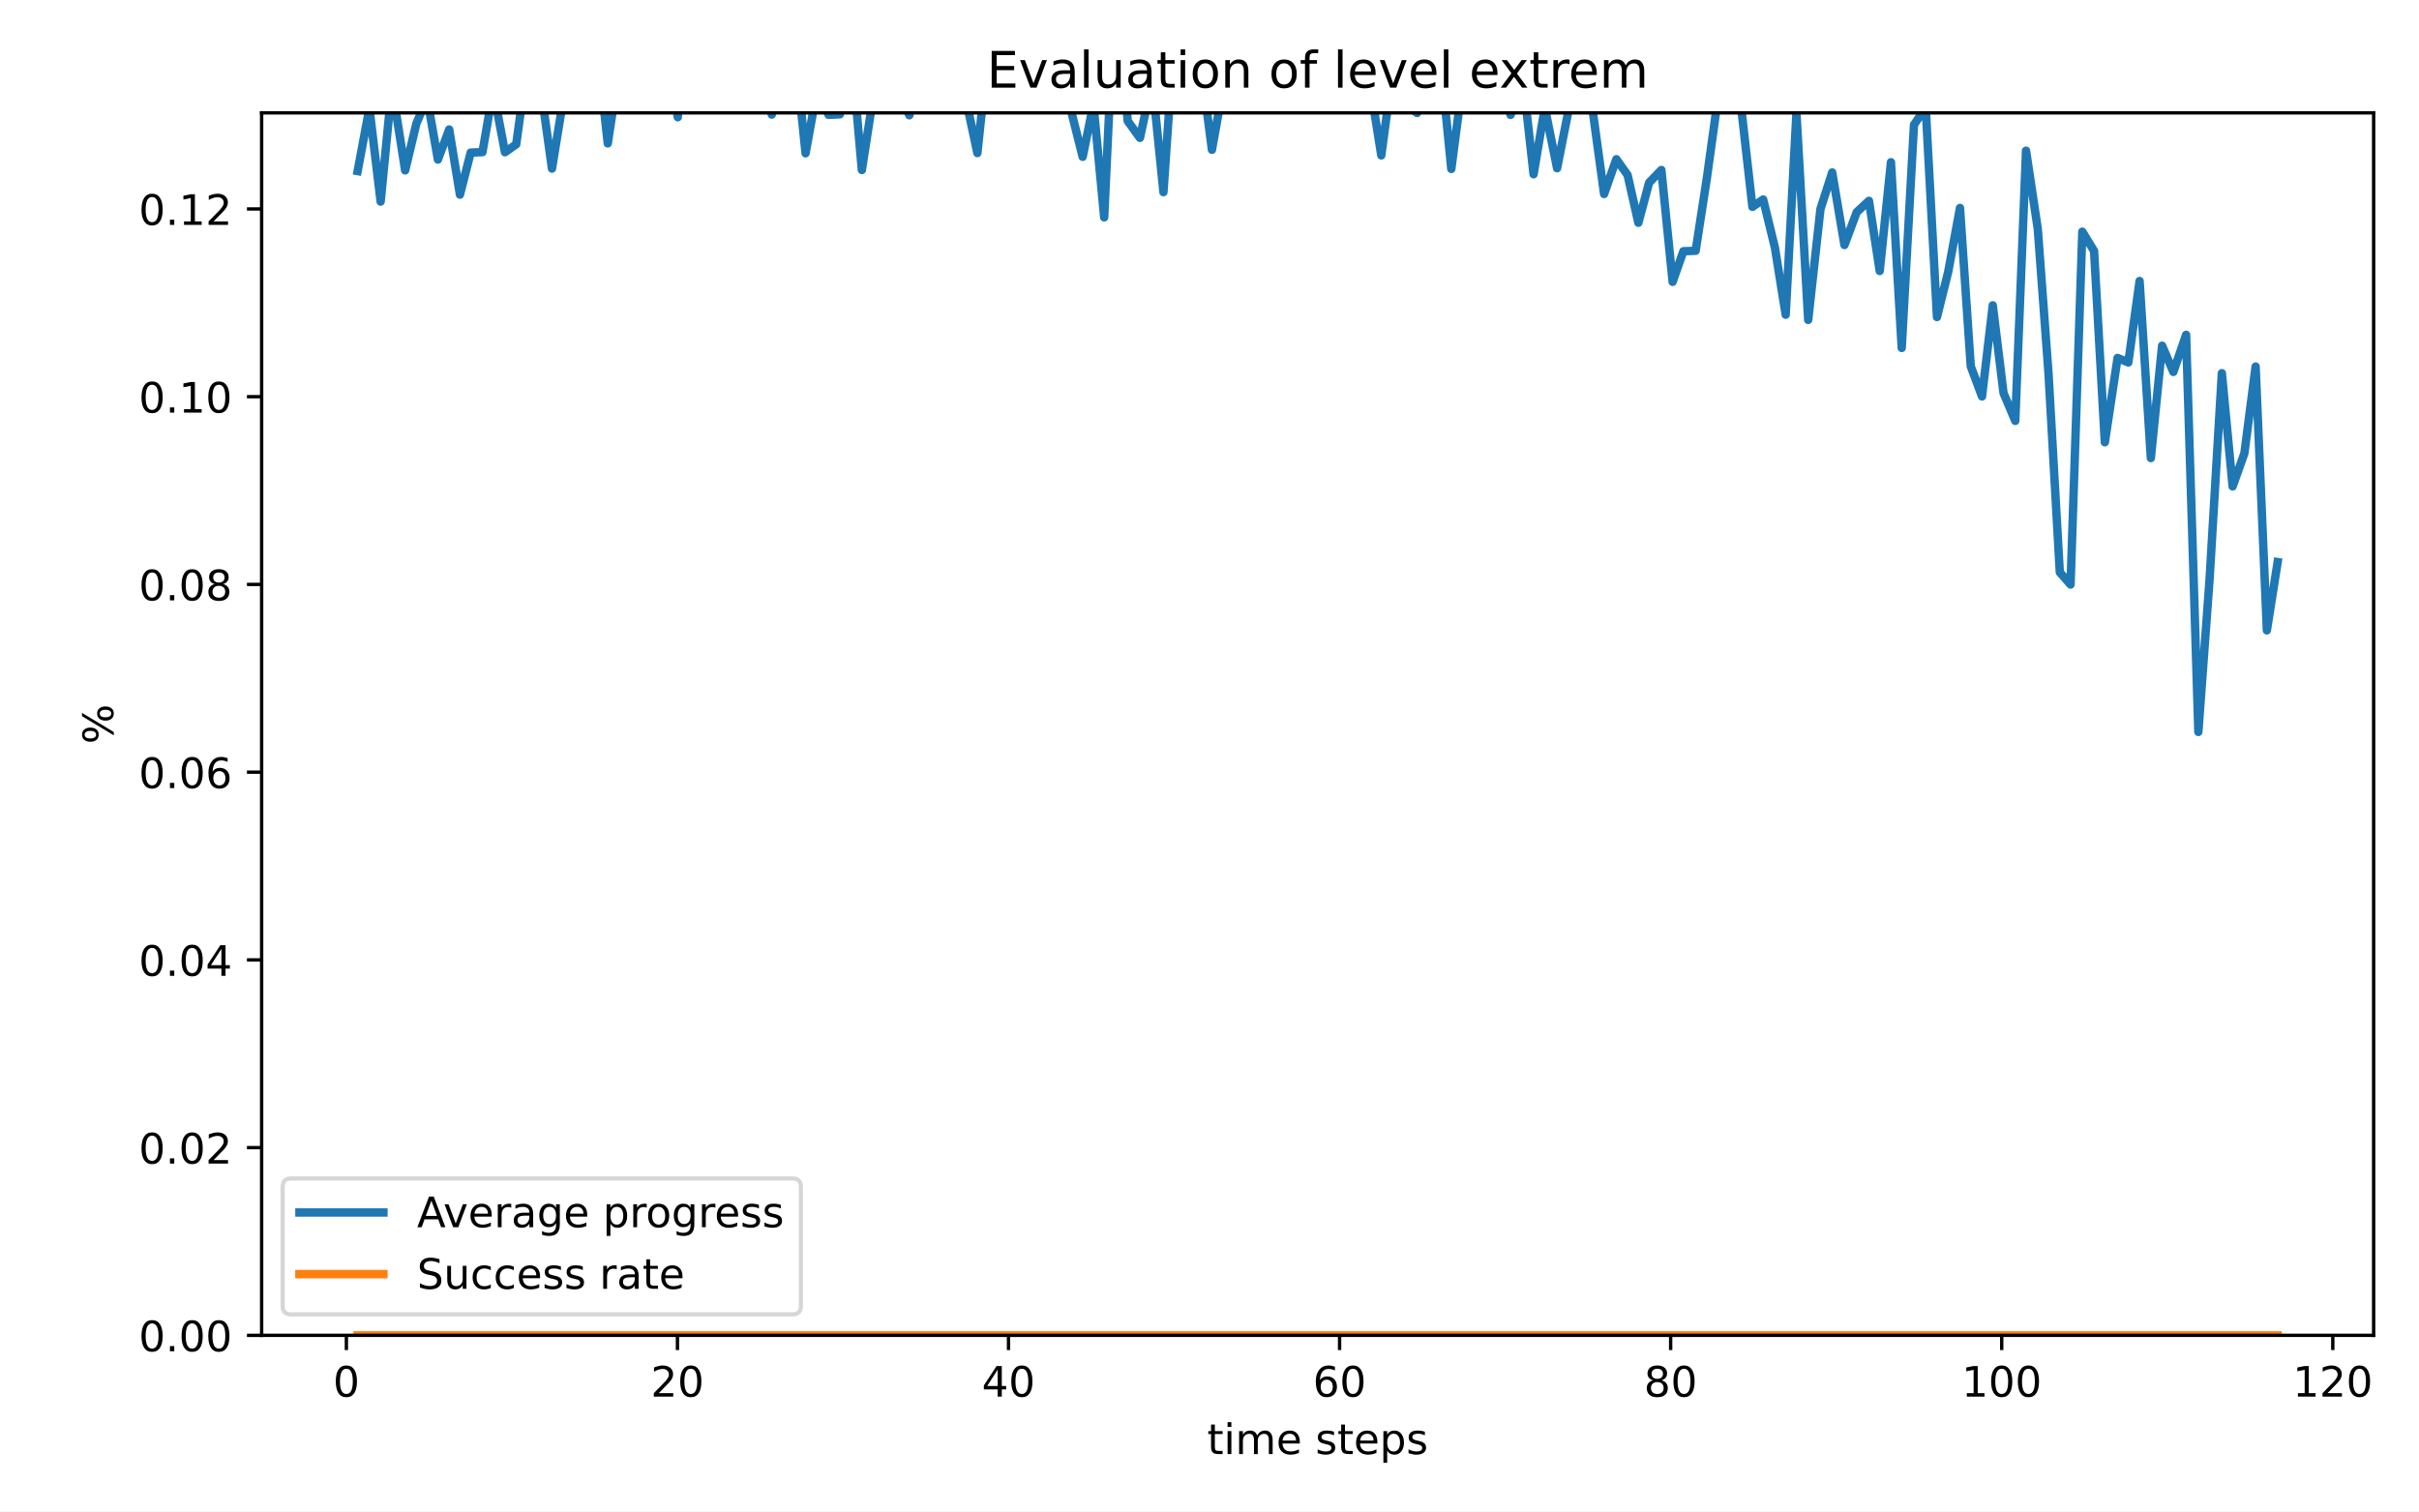
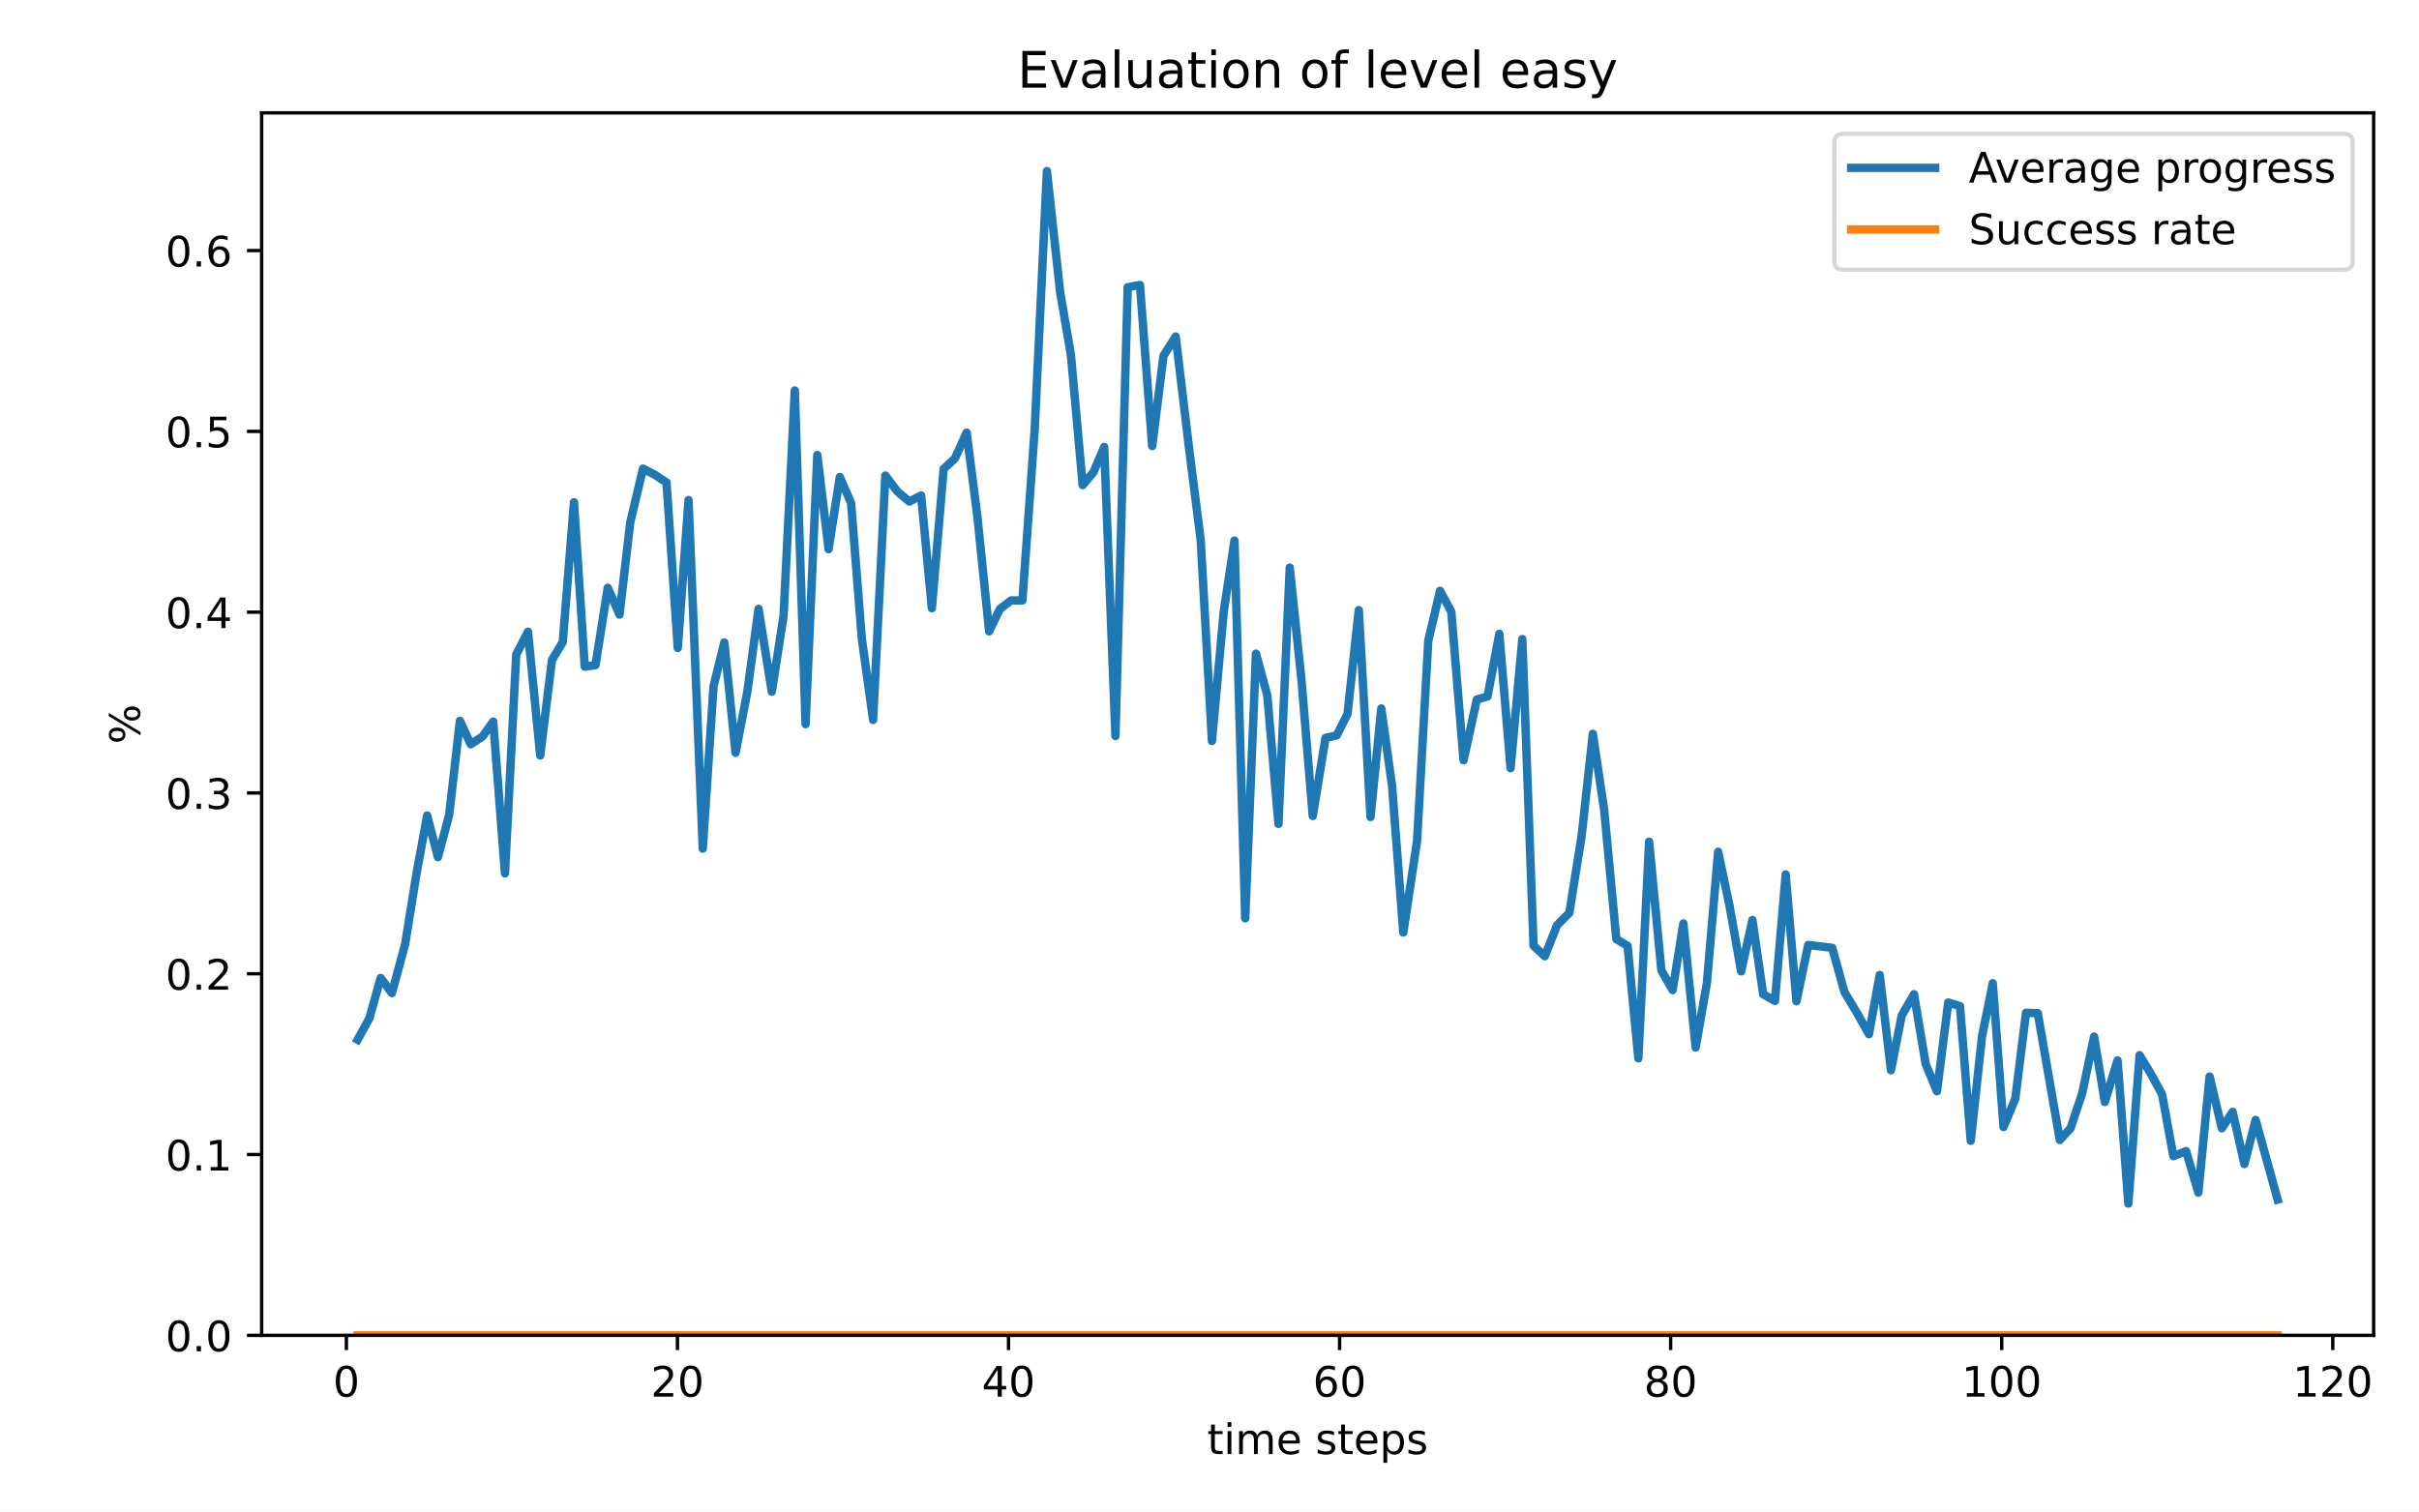
<svg xmlns="http://www.w3.org/2000/svg" xmlns:xlink="http://www.w3.org/1999/xlink" width="576pt" height="360pt" viewBox="0 0 576 360" version="1.1">
  <defs>
    <style type="text/css">*{stroke-linejoin: round; stroke-linecap: butt}</style>
  </defs>
  <g id="figure_1">
    <g id="patch_1">
      <path d="M 0 360  L 576 360  L 576 0  L 0 0  z " style="fill: #ffffff" />
    </g>
    <g id="axes_1">
      <g id="patch_2">
        <path d="M 62.3 318.04  L 565.2 318.04  L 565.2 26.88  L 62.3 26.88  z " style="fill: #ffffff" />
      </g>
      <g id="matplotlib.axis_1">
        <g id="xtick_1">
          <g id="line2d_1">
            <defs>
-               <path id="md3f796986c" d="M 0 0  L 0 3.5  " style="stroke: #000000; stroke-width: 0.8" />
-             </defs>
-             <g>
-               <use xlink:href="#md3f796986c" x="82.479" y="318.04" style="stroke: #000000; stroke-width: 0.8" />
+               <path id="md9983bd584" d="M 0 0  L 0 3.5  " style="stroke: #000000; stroke-width: 0.8" />
+             </defs>
+             <g>
+               <use xlink:href="#md9983bd584" x="82.479" y="318.04" style="stroke: #000000; stroke-width: 0.8" />
            </g>
          </g>
          <g id="text_1">
            <g transform="translate(79.29758 332.6384) scale(0.1 -0.1)">
              <defs>
                <path id="DejaVuSans-30" d="M 2034 4250  Q 1547 4250 1301 3770  Q 1056 3291 1056 2328  Q 1056 1369 1301 889  Q 1547 409 2034 409  Q 2525 409 2770 889  Q 3016 1369 3016 2328  Q 3016 3291 2770 3770  Q 2525 4250 2034 4250  z M 2034 4750  Q 2819 4750 3233 4129  Q 3647 3509 3647 2328  Q 3647 1150 3233 529  Q 2819 -91 2034 -91  Q 1250 -91 836 529  Q 422 1150 422 2328  Q 422 3509 836 4129  Q 1250 4750 2034 4750  z " transform="scale(0.015625)" />
              </defs>
              <use xlink:href="#DejaVuSans-30" />
            </g>
          </g>
        </g>
        <g id="xtick_2">
          <g id="line2d_2">
            <g>
-               <use xlink:href="#md3f796986c" x="161.311" y="318.04" style="stroke: #000000; stroke-width: 0.8" />
+               <use xlink:href="#md9983bd584" x="161.311" y="318.04" style="stroke: #000000; stroke-width: 0.8" />
            </g>
          </g>
          <g id="text_2">
            <g transform="translate(154.9485 332.6384) scale(0.1 -0.1)">
              <defs>
                <path id="DejaVuSans-32" d="M 1228 531  L 3431 531  L 3431 0  L 469 0  L 469 531  Q 828 903 1448 1529  Q 2069 2156 2228 2338  Q 2531 2678 2651 2914  Q 2772 3150 2772 3378  Q 2772 3750 2511 3984  Q 2250 4219 1831 4219  Q 1534 4219 1204 4116  Q 875 4013 500 3803  L 500 4441  Q 881 4594 1212 4672  Q 1544 4750 1819 4750  Q 2544 4750 2975 4387  Q 3406 4025 3406 3419  Q 3406 3131 3298 2873  Q 3191 2616 2906 2266  Q 2828 2175 2409 1742  Q 1991 1309 1228 531  z " transform="scale(0.015625)" />
              </defs>
              <use xlink:href="#DejaVuSans-32" />
              <use xlink:href="#DejaVuSans-30" transform="translate(63.62305 0)" />
            </g>
          </g>
        </g>
        <g id="xtick_3">
          <g id="line2d_3">
            <g>
-               <use xlink:href="#md3f796986c" x="240.143" y="318.04" style="stroke: #000000; stroke-width: 0.8" />
+               <use xlink:href="#md9983bd584" x="240.143" y="318.04" style="stroke: #000000; stroke-width: 0.8" />
            </g>
          </g>
          <g id="text_3">
            <g transform="translate(233.7806 332.6384) scale(0.1 -0.1)">
              <defs>
                <path id="DejaVuSans-34" d="M 2419 4116  L 825 1625  L 2419 1625  L 2419 4116  z M 2253 4666  L 3047 4666  L 3047 1625  L 3713 1625  L 3713 1100  L 3047 1100  L 3047 0  L 2419 0  L 2419 1100  L 313 1100  L 313 1709  L 2253 4666  z " transform="scale(0.015625)" />
              </defs>
              <use xlink:href="#DejaVuSans-34" />
              <use xlink:href="#DejaVuSans-30" transform="translate(63.62305 0)" />
            </g>
          </g>
        </g>
        <g id="xtick_4">
          <g id="line2d_4">
            <g>
-               <use xlink:href="#md3f796986c" x="318.975" y="318.04" style="stroke: #000000; stroke-width: 0.8" />
+               <use xlink:href="#md9983bd584" x="318.975" y="318.04" style="stroke: #000000; stroke-width: 0.8" />
            </g>
          </g>
          <g id="text_4">
            <g transform="translate(312.6128 332.6384) scale(0.1 -0.1)">
              <defs>
                <path id="DejaVuSans-36" d="M 2113 2584  Q 1688 2584 1439 2293  Q 1191 2003 1191 1497  Q 1191 994 1439 701  Q 1688 409 2113 409  Q 2538 409 2786 701  Q 3034 994 3034 1497  Q 3034 2003 2786 2293  Q 2538 2584 2113 2584  z M 3366 4563  L 3366 3988  Q 3128 4100 2886 4159  Q 2644 4219 2406 4219  Q 1781 4219 1451 3797  Q 1122 3375 1075 2522  Q 1259 2794 1537 2939  Q 1816 3084 2150 3084  Q 2853 3084 3261 2657  Q 3669 2231 3669 1497  Q 3669 778 3244 343  Q 2819 -91 2113 -91  Q 1303 -91 875 529  Q 447 1150 447 2328  Q 447 3434 972 4092  Q 1497 4750 2381 4750  Q 2619 4750 2861 4703  Q 3103 4656 3366 4563  z " transform="scale(0.015625)" />
              </defs>
              <use xlink:href="#DejaVuSans-36" />
              <use xlink:href="#DejaVuSans-30" transform="translate(63.62305 0)" />
            </g>
          </g>
        </g>
        <g id="xtick_5">
          <g id="line2d_5">
            <g>
-               <use xlink:href="#md3f796986c" x="397.807" y="318.04" style="stroke: #000000; stroke-width: 0.8" />
+               <use xlink:href="#md9983bd584" x="397.807" y="318.04" style="stroke: #000000; stroke-width: 0.8" />
            </g>
          </g>
          <g id="text_5">
            <g transform="translate(391.445 332.6384) scale(0.1 -0.1)">
              <defs>
                <path id="DejaVuSans-38" d="M 2034 2216  Q 1584 2216 1326 1975  Q 1069 1734 1069 1313  Q 1069 891 1326 650  Q 1584 409 2034 409  Q 2484 409 2743 651  Q 3003 894 3003 1313  Q 3003 1734 2745 1975  Q 2488 2216 2034 2216  z M 1403 2484  Q 997 2584 770 2862  Q 544 3141 544 3541  Q 544 4100 942 4425  Q 1341 4750 2034 4750  Q 2731 4750 3128 4425  Q 3525 4100 3525 3541  Q 3525 3141 3298 2862  Q 3072 2584 2669 2484  Q 3125 2378 3379 2068  Q 3634 1759 3634 1313  Q 3634 634 3220 271  Q 2806 -91 2034 -91  Q 1263 -91 848 271  Q 434 634 434 1313  Q 434 1759 690 2068  Q 947 2378 1403 2484  z M 1172 3481  Q 1172 3119 1398 2916  Q 1625 2713 2034 2713  Q 2441 2713 2670 2916  Q 2900 3119 2900 3481  Q 2900 3844 2670 4047  Q 2441 4250 2034 4250  Q 1625 4250 1398 4047  Q 1172 3844 1172 3481  z " transform="scale(0.015625)" />
              </defs>
              <use xlink:href="#DejaVuSans-38" />
              <use xlink:href="#DejaVuSans-30" transform="translate(63.62305 0)" />
            </g>
          </g>
        </g>
        <g id="xtick_6">
          <g id="line2d_6">
            <g>
-               <use xlink:href="#md3f796986c" x="476.64" y="318.04" style="stroke: #000000; stroke-width: 0.8" />
+               <use xlink:href="#md9983bd584" x="476.64" y="318.04" style="stroke: #000000; stroke-width: 0.8" />
            </g>
          </g>
          <g id="text_6">
            <g transform="translate(467.0959 332.6384) scale(0.1 -0.1)">
              <defs>
                <path id="DejaVuSans-31" d="M 794 531  L 1825 531  L 1825 4091  L 703 3866  L 703 4441  L 1819 4666  L 2450 4666  L 2450 531  L 3481 531  L 3481 0  L 794 0  L 794 531  z " transform="scale(0.015625)" />
              </defs>
              <use xlink:href="#DejaVuSans-31" />
              <use xlink:href="#DejaVuSans-30" transform="translate(63.62305 0)" />
              <use xlink:href="#DejaVuSans-30" transform="translate(127.2461 0)" />
            </g>
          </g>
        </g>
        <g id="xtick_7">
          <g id="line2d_7">
            <g>
-               <use xlink:href="#md3f796986c" x="555.472" y="318.04" style="stroke: #000000; stroke-width: 0.8" />
+               <use xlink:href="#md9983bd584" x="555.472" y="318.04" style="stroke: #000000; stroke-width: 0.8" />
            </g>
          </g>
          <g id="text_7">
            <g transform="translate(545.928 332.6384) scale(0.1 -0.1)">
              <use xlink:href="#DejaVuSans-31" />
              <use xlink:href="#DejaVuSans-32" transform="translate(63.62305 0)" />
              <use xlink:href="#DejaVuSans-30" transform="translate(127.2461 0)" />
            </g>
          </g>
        </g>
        <g id="text_8">
          <g transform="translate(287.4445 346.3166) scale(0.1 -0.1)">
            <defs>
              <path id="DejaVuSans-74" d="M 1172 4494  L 1172 3500  L 2356 3500  L 2356 3053  L 1172 3053  L 1172 1153  Q 1172 725 1289 603  Q 1406 481 1766 481  L 2356 481  L 2356 0  L 1766 0  Q 1100 0 847 248  Q 594 497 594 1153  L 594 3053  L 172 3053  L 172 3500  L 594 3500  L 594 4494  L 1172 4494  z " transform="scale(0.015625)" />
              <path id="DejaVuSans-69" d="M 603 3500  L 1178 3500  L 1178 0  L 603 0  L 603 3500  z M 603 4863  L 1178 4863  L 1178 4134  L 603 4134  L 603 4863  z " transform="scale(0.015625)" />
              <path id="DejaVuSans-6d" d="M 3328 2828  Q 3544 3216 3844 3400  Q 4144 3584 4550 3584  Q 5097 3584 5394 3201  Q 5691 2819 5691 2113  L 5691 0  L 5113 0  L 5113 2094  Q 5113 2597 4934 2840  Q 4756 3084 4391 3084  Q 3944 3084 3684 2787  Q 3425 2491 3425 1978  L 3425 0  L 2847 0  L 2847 2094  Q 2847 2600 2669 2842  Q 2491 3084 2119 3084  Q 1678 3084 1418 2786  Q 1159 2488 1159 1978  L 1159 0  L 581 0  L 581 3500  L 1159 3500  L 1159 2956  Q 1356 3278 1631 3431  Q 1906 3584 2284 3584  Q 2666 3584 2933 3390  Q 3200 3197 3328 2828  z " transform="scale(0.015625)" />
              <path id="DejaVuSans-65" d="M 3597 1894  L 3597 1613  L 953 1613  Q 991 1019 1311 708  Q 1631 397 2203 397  Q 2534 397 2845 478  Q 3156 559 3463 722  L 3463 178  Q 3153 47 2828 -22  Q 2503 -91 2169 -91  Q 1331 -91 842 396  Q 353 884 353 1716  Q 353 2575 817 3079  Q 1281 3584 2069 3584  Q 2775 3584 3186 3129  Q 3597 2675 3597 1894  z M 3022 2063  Q 3016 2534 2758 2815  Q 2500 3097 2075 3097  Q 1594 3097 1305 2825  Q 1016 2553 972 2059  L 3022 2063  z " transform="scale(0.015625)" />
              <path id="DejaVuSans-20" transform="scale(0.015625)" />
              <path id="DejaVuSans-73" d="M 2834 3397  L 2834 2853  Q 2591 2978 2328 3040  Q 2066 3103 1784 3103  Q 1356 3103 1142 2972  Q 928 2841 928 2578  Q 928 2378 1081 2264  Q 1234 2150 1697 2047  L 1894 2003  Q 2506 1872 2764 1633  Q 3022 1394 3022 966  Q 3022 478 2636 193  Q 2250 -91 1575 -91  Q 1294 -91 989 -36  Q 684 19 347 128  L 347 722  Q 666 556 975 473  Q 1284 391 1588 391  Q 1994 391 2212 530  Q 2431 669 2431 922  Q 2431 1156 2273 1281  Q 2116 1406 1581 1522  L 1381 1569  Q 847 1681 609 1914  Q 372 2147 372 2553  Q 372 3047 722 3315  Q 1072 3584 1716 3584  Q 2034 3584 2315 3537  Q 2597 3491 2834 3397  z " transform="scale(0.015625)" />
              <path id="DejaVuSans-70" d="M 1159 525  L 1159 -1331  L 581 -1331  L 581 3500  L 1159 3500  L 1159 2969  Q 1341 3281 1617 3432  Q 1894 3584 2278 3584  Q 2916 3584 3314 3078  Q 3713 2572 3713 1747  Q 3713 922 3314 415  Q 2916 -91 2278 -91  Q 1894 -91 1617 61  Q 1341 213 1159 525  z M 3116 1747  Q 3116 2381 2855 2742  Q 2594 3103 2138 3103  Q 1681 3103 1420 2742  Q 1159 2381 1159 1747  Q 1159 1113 1420 752  Q 1681 391 2138 391  Q 2594 391 2855 752  Q 3116 1113 3116 1747  z " transform="scale(0.015625)" />
            </defs>
            <use xlink:href="#DejaVuSans-74" />
            <use xlink:href="#DejaVuSans-69" transform="translate(39.20898 0)" />
            <use xlink:href="#DejaVuSans-6d" transform="translate(66.99219 0)" />
            <use xlink:href="#DejaVuSans-65" transform="translate(164.4043 0)" />
            <use xlink:href="#DejaVuSans-20" transform="translate(225.9277 0)" />
            <use xlink:href="#DejaVuSans-73" transform="translate(257.7148 0)" />
            <use xlink:href="#DejaVuSans-74" transform="translate(309.8145 0)" />
            <use xlink:href="#DejaVuSans-65" transform="translate(349.0234 0)" />
            <use xlink:href="#DejaVuSans-70" transform="translate(410.5469 0)" />
            <use xlink:href="#DejaVuSans-73" transform="translate(474.0234 0)" />
          </g>
        </g>
      </g>
      <g id="matplotlib.axis_2">
        <g id="ytick_1">
          <g id="line2d_8">
            <defs>
-               <path id="m1de0a6acc4" d="M 0 0  L -3.5 0  " style="stroke: #000000; stroke-width: 0.8" />
-             </defs>
-             <g>
-               <use xlink:href="#m1de0a6acc4" x="62.3" y="318.04" style="stroke: #000000; stroke-width: 0.8" />
+               <path id="m1a7437d73a" d="M 0 0  L -3.5 0  " style="stroke: #000000; stroke-width: 0.8" />
+             </defs>
+             <g>
+               <use xlink:href="#m1a7437d73a" x="62.3" y="318.04" style="stroke: #000000; stroke-width: 0.8" />
            </g>
          </g>
          <g id="text_9">
-             <g transform="translate(33.03437 321.8392) scale(0.1 -0.1)">
+             <g transform="translate(39.39688 321.8392) scale(0.1 -0.1)">
              <defs>
                <path id="DejaVuSans-2e" d="M 684 794  L 1344 794  L 1344 0  L 684 0  L 684 794  z " transform="scale(0.015625)" />
              </defs>
              <use xlink:href="#DejaVuSans-30" />
              <use xlink:href="#DejaVuSans-2e" transform="translate(63.62305 0)" />
              <use xlink:href="#DejaVuSans-30" transform="translate(95.41016 0)" />
-               <use xlink:href="#DejaVuSans-30" transform="translate(159.0332 0)" />
            </g>
          </g>
        </g>
        <g id="ytick_2">
          <g id="line2d_9">
            <g>
-               <use xlink:href="#m1de0a6acc4" x="62.3" y="273.327" style="stroke: #000000; stroke-width: 0.8" />
+               <use xlink:href="#m1a7437d73a" x="62.3" y="274.98" style="stroke: #000000; stroke-width: 0.8" />
            </g>
          </g>
          <g id="text_10">
-             <g transform="translate(33.03437 277.1258) scale(0.1 -0.1)">
-               <use xlink:href="#DejaVuSans-30" />
-               <use xlink:href="#DejaVuSans-2e" transform="translate(63.62305 0)" />
-               <use xlink:href="#DejaVuSans-30" transform="translate(95.41016 0)" />
-               <use xlink:href="#DejaVuSans-32" transform="translate(159.0332 0)" />
+             <g transform="translate(39.39688 278.7789) scale(0.1 -0.1)">
+               <use xlink:href="#DejaVuSans-30" />
+               <use xlink:href="#DejaVuSans-2e" transform="translate(63.62305 0)" />
+               <use xlink:href="#DejaVuSans-31" transform="translate(95.41016 0)" />
            </g>
          </g>
        </g>
        <g id="ytick_3">
          <g id="line2d_10">
            <g>
-               <use xlink:href="#m1de0a6acc4" x="62.3" y="228.613" style="stroke: #000000; stroke-width: 0.8" />
+               <use xlink:href="#m1a7437d73a" x="62.3" y="231.919" style="stroke: #000000; stroke-width: 0.8" />
            </g>
          </g>
          <g id="text_11">
-             <g transform="translate(33.03437 232.4123) scale(0.1 -0.1)">
-               <use xlink:href="#DejaVuSans-30" />
-               <use xlink:href="#DejaVuSans-2e" transform="translate(63.62305 0)" />
-               <use xlink:href="#DejaVuSans-30" transform="translate(95.41016 0)" />
-               <use xlink:href="#DejaVuSans-34" transform="translate(159.0332 0)" />
+             <g transform="translate(39.39688 235.7186) scale(0.1 -0.1)">
+               <use xlink:href="#DejaVuSans-30" />
+               <use xlink:href="#DejaVuSans-2e" transform="translate(63.62305 0)" />
+               <use xlink:href="#DejaVuSans-32" transform="translate(95.41016 0)" />
            </g>
          </g>
        </g>
        <g id="ytick_4">
          <g id="line2d_11">
            <g>
-               <use xlink:href="#m1de0a6acc4" x="62.3" y="183.9" style="stroke: #000000; stroke-width: 0.8" />
+               <use xlink:href="#m1a7437d73a" x="62.3" y="188.859" style="stroke: #000000; stroke-width: 0.8" />
            </g>
          </g>
          <g id="text_12">
-             <g transform="translate(33.03437 187.6989) scale(0.1 -0.1)">
-               <use xlink:href="#DejaVuSans-30" />
-               <use xlink:href="#DejaVuSans-2e" transform="translate(63.62305 0)" />
-               <use xlink:href="#DejaVuSans-30" transform="translate(95.41016 0)" />
-               <use xlink:href="#DejaVuSans-36" transform="translate(159.0332 0)" />
+             <g transform="translate(39.39688 192.6584) scale(0.1 -0.1)">
+               <defs>
+                 <path id="DejaVuSans-33" d="M 2597 2516  Q 3050 2419 3304 2112  Q 3559 1806 3559 1356  Q 3559 666 3084 287  Q 2609 -91 1734 -91  Q 1441 -91 1130 -33  Q 819 25 488 141  L 488 750  Q 750 597 1062 519  Q 1375 441 1716 441  Q 2309 441 2620 675  Q 2931 909 2931 1356  Q 2931 1769 2642 2001  Q 2353 2234 1838 2234  L 1294 2234  L 1294 2753  L 1863 2753  Q 2328 2753 2575 2939  Q 2822 3125 2822 3475  Q 2822 3834 2567 4026  Q 2313 4219 1838 4219  Q 1578 4219 1281 4162  Q 984 4106 628 3988  L 628 4550  Q 988 4650 1302 4700  Q 1616 4750 1894 4750  Q 2613 4750 3031 4423  Q 3450 4097 3450 3541  Q 3450 3153 3228 2886  Q 3006 2619 2597 2516  z " transform="scale(0.015625)" />
+               </defs>
+               <use xlink:href="#DejaVuSans-30" />
+               <use xlink:href="#DejaVuSans-2e" transform="translate(63.62305 0)" />
+               <use xlink:href="#DejaVuSans-33" transform="translate(95.41016 0)" />
            </g>
          </g>
        </g>
        <g id="ytick_5">
          <g id="line2d_12">
            <g>
-               <use xlink:href="#m1de0a6acc4" x="62.3" y="139.186" style="stroke: #000000; stroke-width: 0.8" />
+               <use xlink:href="#m1a7437d73a" x="62.3" y="145.799" style="stroke: #000000; stroke-width: 0.8" />
            </g>
          </g>
          <g id="text_13">
-             <g transform="translate(33.03437 142.9855) scale(0.1 -0.1)">
-               <use xlink:href="#DejaVuSans-30" />
-               <use xlink:href="#DejaVuSans-2e" transform="translate(63.62305 0)" />
-               <use xlink:href="#DejaVuSans-30" transform="translate(95.41016 0)" />
-               <use xlink:href="#DejaVuSans-38" transform="translate(159.0332 0)" />
+             <g transform="translate(39.39688 149.5981) scale(0.1 -0.1)">
+               <use xlink:href="#DejaVuSans-30" />
+               <use xlink:href="#DejaVuSans-2e" transform="translate(63.62305 0)" />
+               <use xlink:href="#DejaVuSans-34" transform="translate(95.41016 0)" />
            </g>
          </g>
        </g>
        <g id="ytick_6">
          <g id="line2d_13">
            <g>
-               <use xlink:href="#m1de0a6acc4" x="62.3" y="94.473" style="stroke: #000000; stroke-width: 0.8" />
+               <use xlink:href="#m1a7437d73a" x="62.3" y="102.739" style="stroke: #000000; stroke-width: 0.8" />
            </g>
          </g>
          <g id="text_14">
-             <g transform="translate(33.03437 98.27204) scale(0.1 -0.1)">
-               <use xlink:href="#DejaVuSans-30" />
-               <use xlink:href="#DejaVuSans-2e" transform="translate(63.62305 0)" />
-               <use xlink:href="#DejaVuSans-31" transform="translate(95.41016 0)" />
-               <use xlink:href="#DejaVuSans-30" transform="translate(159.0332 0)" />
+             <g transform="translate(39.39688 106.5378) scale(0.1 -0.1)">
+               <defs>
+                 <path id="DejaVuSans-35" d="M 691 4666  L 3169 4666  L 3169 4134  L 1269 4134  L 1269 2991  Q 1406 3038 1543 3061  Q 1681 3084 1819 3084  Q 2600 3084 3056 2656  Q 3513 2228 3513 1497  Q 3513 744 3044 326  Q 2575 -91 1722 -91  Q 1428 -91 1123 -41  Q 819 9 494 109  L 494 744  Q 775 591 1075 516  Q 1375 441 1709 441  Q 2250 441 2565 725  Q 2881 1009 2881 1497  Q 2881 1984 2565 2268  Q 2250 2553 1709 2553  Q 1456 2553 1204 2497  Q 953 2441 691 2322  L 691 4666  z " transform="scale(0.015625)" />
+               </defs>
+               <use xlink:href="#DejaVuSans-30" />
+               <use xlink:href="#DejaVuSans-2e" transform="translate(63.62305 0)" />
+               <use xlink:href="#DejaVuSans-35" transform="translate(95.41016 0)" />
            </g>
          </g>
        </g>
        <g id="ytick_7">
          <g id="line2d_14">
            <g>
-               <use xlink:href="#m1de0a6acc4" x="62.3" y="49.759" style="stroke: #000000; stroke-width: 0.8" />
+               <use xlink:href="#m1a7437d73a" x="62.3" y="59.678" style="stroke: #000000; stroke-width: 0.8" />
            </g>
          </g>
          <g id="text_15">
-             <g transform="translate(33.03437 53.55861) scale(0.1 -0.1)">
-               <use xlink:href="#DejaVuSans-30" />
-               <use xlink:href="#DejaVuSans-2e" transform="translate(63.62305 0)" />
-               <use xlink:href="#DejaVuSans-31" transform="translate(95.41016 0)" />
-               <use xlink:href="#DejaVuSans-32" transform="translate(159.0332 0)" />
+             <g transform="translate(39.39688 63.47751) scale(0.1 -0.1)">
+               <use xlink:href="#DejaVuSans-30" />
+               <use xlink:href="#DejaVuSans-2e" transform="translate(63.62305 0)" />
+               <use xlink:href="#DejaVuSans-36" transform="translate(95.41016 0)" />
            </g>
          </g>
        </g>
        <g id="text_16">
-           <g transform="translate(26.95469 177.2108) rotate(-90) scale(0.1 -0.1)">
+           <g transform="translate(33.31719 177.2108) rotate(-90) scale(0.1 -0.1)">
            <defs>
              <path id="DejaVuSans-25" d="M 4653 2053  Q 4381 2053 4226 1822  Q 4072 1591 4072 1178  Q 4072 772 4226 539  Q 4381 306 4653 306  Q 4919 306 5073 539  Q 5228 772 5228 1178  Q 5228 1588 5073 1820  Q 4919 2053 4653 2053  z M 4653 2450  Q 5147 2450 5437 2106  Q 5728 1763 5728 1178  Q 5728 594 5436 251  Q 5144 -91 4653 -91  Q 4153 -91 3862 251  Q 3572 594 3572 1178  Q 3572 1766 3864 2108  Q 4156 2450 4653 2450  z M 1428 4353  Q 1159 4353 1004 4120  Q 850 3888 850 3481  Q 850 3069 1003 2837  Q 1156 2606 1428 2606  Q 1700 2606 1854 2837  Q 2009 3069 2009 3481  Q 2009 3884 1853 4118  Q 1697 4353 1428 4353  z M 4250 4750  L 4750 4750  L 1831 -91  L 1331 -91  L 4250 4750  z M 1428 4750  Q 1922 4750 2215 4408  Q 2509 4066 2509 3481  Q 2509 2891 2217 2550  Q 1925 2209 1428 2209  Q 931 2209 642 2551  Q 353 2894 353 3481  Q 353 4063 643 4406  Q 934 4750 1428 4750  z " transform="scale(0.015625)" />
            </defs>
            <use xlink:href="#DejaVuSans-25" />
          </g>
        </g>
      </g>
      <g id="line2d_15">
-         <path d="M 85.159 40.745  L 87.958 25.781  L 90.638 48.014  L 93.318 20.507  L 96.471 40.582  L 99.152 29.394  L 101.714 23.445  L 104.276 38.001  L 106.956 30.844  L 109.518 46.364  L 112.08 36.338  L 114.878 36.239  L 117.44 21.421  L 120.239 36.261  L 122.919 34.371  L 125.718 14.051  L 128.635 20.071  L 131.433 40.157  L 133.995 24.446  L 136.675 16.358  L 139.237 22.714  L 141.799 7.523  L 144.716 34.156  L 147.515 15.782  L 150.077 21.373  L 153.112 11.528  L 156.028 20.14  L 158.709 9.581  L 161.389 27.928  L 163.234 -1  M 165.675 -1  L 167.341 9.865  L 172.465 13.676  L 175.145 26.029  L 177.943 4.277  L 180.624 16.912  L 183.777 27.303  L 185.804 -1  M 187.804 -1  L 189.256 11.743  L 191.818 36.509  L 194.616 21.144  L 197.297 27.361  L 199.977 27.242  L 202.657 11.363  L 205.219 40.49  L 207.899 23.238  L 210.816 22.914  L 213.733 20.963  L 216.531 27.46  L 219.33 14.569  L 221.775 -1  M 222.006 -1  L 224.69 16.422  L 227.371 22.906  L 230.169 24.443  L 232.731 36.455  L 235.53 10.029  L 238.092 21.139  L 240.772 1.884  L 241.319 -1  M 244.337 -1  L 246.369 24.805  L 249.055 -1  M 249.831 -1  L 252.439 9.622  L 255.001 26.241  L 257.8 37.35  L 260.362 24.82  L 262.924 51.773  L 265.386 -1  M 265.999 -1  L 268.521 28.814  L 271.437 32.843  L 274.354 19.336  L 277.034 45.758  L 279.951 3.365  L 283.104 22.639  L 285.903 15.131  L 288.583 35.665  L 291.382 20.053  L 293.944 20.673  L 296.506 3.88  L 299.068 16.013  L 301.748 23.466  L 304.428 24.286  L 307.108 9.988  L 309.907 16.493  L 312.587 21.873  L 315.622 25.746  L 318.303 25.299  L 320.865 19.843  L 323.545 21.598  L 326.343 20.925  L 328.905 37.013  L 331.467 17.983  L 334.148 23.966  L 337.419 26.915  L 340.099 0.827  L 342.898 13.226  L 345.578 40.241  L 350.94 -1  M 352.118 -1  L 354.21 23.074  L 357.009 7.048  L 359.689 27.376  L 362.487 17.48  L 365.168 41.505  L 367.848 25.629  L 370.765 40.059  L 373.681 25.299  L 376.598 22.344  L 379.278 26.625  L 381.959 46.2  L 384.876 37.917  L 387.556 41.686  L 390.118 53.059  L 392.68 43.497  L 395.597 40.481  L 398.277 67.124  L 400.839 59.837  L 403.756 59.735  L 406.436 42.375  L 409.116 23.033  L 411.796 9.766  L 414.595 25.527  L 417.275 49.264  L 419.837 47.515  L 422.636 58.996  L 425.198 74.96  L 427.76 26.925  L 430.558 76.195  L 433.475 49.796  L 436.273 41.068  L 439.19 58.353  L 442.107 50.537  L 445.024 47.829  L 447.586 64.543  L 450.266 38.638  L 452.828 82.876  L 455.745 29.716  L 458.543 25.633  L 461.224 75.512  L 463.904 64.697  L 466.702 49.531  L 469.264 87.235  L 471.945 94.421  L 474.507 72.717  L 477.069 93.612  L 479.867 100.244  L 482.429 35.895  L 485.228 54.536  L 487.79 89.084  L 490.47 136.303  L 493.032 139.224  L 495.83 55.182  L 498.629 59.765  L 501.191 105.335  L 504.226 85.251  L 506.788 86.328  L 509.468 66.93  L 512.149 109.1  L 514.829 82.343  L 517.509 88.579  L 520.544 79.753  L 523.461 174.326  L 526.141 137.848  L 529.058 88.877  L 531.62 115.848  L 534.418 107.984  L 537.099 87.305  L 539.779 150.137  L 542.341 133.865  L 542.341 133.865  " clip-path="url(#pd801de1c8e)" style="fill: none; stroke: #1f77b4; stroke-width: 2; stroke-linecap: square" />
+         <path d="M 85.159 247.633  L 87.958 242.504  L 90.638 232.933  L 93.318 236.528  L 96.471 224.846  L 99.152 208.219  L 101.714 194.222  L 104.276 204.155  L 106.956 194.1  L 109.518 171.674  L 112.08 177.27  L 114.878 175.426  L 117.44 171.865  L 120.239 208.013  L 122.919 155.905  L 125.718 150.463  L 128.635 179.946  L 131.433 157.18  L 133.995 152.94  L 136.675 119.619  L 139.237 158.787  L 141.799 158.407  L 144.716 139.994  L 147.515 146.381  L 150.077 124.389  L 153.112 111.61  L 156.028 113.137  L 158.709 114.92  L 161.389 154.319  L 163.951 119.096  L 167.341 202.124  L 169.903 163.472  L 172.465 153.028  L 175.145 179.296  L 177.943 164.796  L 180.624 145.004  L 183.777 164.733  L 186.575 146.733  L 189.256 93.002  L 191.818 172.474  L 194.616 108.379  L 197.297 130.79  L 199.977 113.609  L 202.657 119.813  L 205.219 152.167  L 207.899 171.467  L 210.816 113.265  L 213.733 117.113  L 216.531 119.45  L 219.33 118.006  L 221.892 144.858  L 224.69 111.688  L 227.371 109.204  L 230.169 103.025  L 232.731 123.031  L 235.53 150.363  L 238.092 145.029  L 240.772 143  L 243.452 142.996  L 246.369 102.431  L 249.286 40.745  L 252.439 69.621  L 255.001 84.524  L 257.8 115.541  L 260.362 112.472  L 262.924 106.461  L 265.604 175.305  L 268.521 68.406  L 271.437 67.867  L 274.354 106.243  L 277.034 84.767  L 279.951 80.15  L 283.104 106.539  L 285.903 128.627  L 288.583 176.475  L 291.382 145.728  L 293.944 128.749  L 296.506 218.724  L 299.068 155.68  L 301.748 165.559  L 304.428 196.222  L 307.108 135.185  L 309.907 162.058  L 312.587 194.338  L 315.622 175.759  L 318.303 175.141  L 320.865 170.03  L 323.545 145.309  L 326.343 194.592  L 328.905 168.744  L 331.467 187.14  L 334.148 222.087  L 337.419 200.348  L 340.099 152.563  L 342.898 140.71  L 345.578 145.703  L 348.495 181.072  L 351.648 166.621  L 354.21 165.875  L 357.009 150.96  L 359.689 182.957  L 362.487 152.214  L 365.168 225.265  L 367.848 227.742  L 370.765 220.341  L 373.681 217.433  L 376.598 199.178  L 379.278 174.774  L 381.959 192.75  L 384.876 223.669  L 387.556 225.275  L 390.118 252.075  L 392.68 200.47  L 395.597 231.105  L 398.277 235.805  L 400.839 219.932  L 403.756 249.492  L 406.436 234.133  L 409.116 202.87  L 411.796 215.564  L 414.595 231.347  L 417.275 219.126  L 419.837 236.8  L 422.636 238.403  L 425.198 208.268  L 427.76 238.462  L 430.558 225.06  L 436.273 225.746  L 439.19 236.278  L 442.107 241.132  L 445.024 246.311  L 447.586 232.216  L 450.266 254.898  L 452.828 241.875  L 455.745 236.785  L 458.543 253.45  L 461.224 259.907  L 463.904 238.769  L 466.702 239.628  L 469.264 271.691  L 471.945 246.854  L 474.507 234.182  L 477.069 268.422  L 479.867 261.687  L 482.429 241.216  L 485.228 241.314  L 490.47 271.511  L 493.032 268.716  L 495.83 260.297  L 498.629 246.884  L 501.191 262.464  L 504.226 252.57  L 506.788 286.646  L 509.468 251.313  L 512.149 255.731  L 514.829 260.658  L 517.509 275.366  L 520.544 274.167  L 523.461 284.042  L 526.141 256.399  L 529.058 268.72  L 531.62 264.809  L 534.418 277.235  L 537.099 266.743  L 542.341 285.702  L 542.341 285.702  " clip-path="url(#p6fe1410d95)" style="fill: none; stroke: #1f77b4; stroke-width: 2; stroke-linecap: square" />
      </g>
      <g id="line2d_16">
-         <path d="M 85.159 318.04  L 542.341 318.04  L 542.341 318.04  " clip-path="url(#pd801de1c8e)" style="fill: none; stroke: #ff7f0e; stroke-width: 2; stroke-linecap: square" />
+         <path d="M 85.159 318.04  L 542.341 318.04  L 542.341 318.04  " clip-path="url(#p6fe1410d95)" style="fill: none; stroke: #ff7f0e; stroke-width: 2; stroke-linecap: square" />
      </g>
      <g id="patch_3">
        <path d="M 62.3 318.04  L 62.3 26.88  " style="fill: none; stroke: #000000; stroke-width: 0.8; stroke-linejoin: miter; stroke-linecap: square" />
      </g>
      <g id="patch_4">
        <path d="M 565.2 318.04  L 565.2 26.88  " style="fill: none; stroke: #000000; stroke-width: 0.8; stroke-linejoin: miter; stroke-linecap: square" />
      </g>
      <g id="patch_5">
        <path d="M 62.3 318.04  L 565.2 318.04  " style="fill: none; stroke: #000000; stroke-width: 0.8; stroke-linejoin: miter; stroke-linecap: square" />
      </g>
      <g id="patch_6">
        <path d="M 62.3 26.88  L 565.2 26.88  " style="fill: none; stroke: #000000; stroke-width: 0.8; stroke-linejoin: miter; stroke-linecap: square" />
      </g>
      <g id="text_17">
-         <g transform="translate(234.9606 20.88) scale(0.12 -0.12)">
+         <g transform="translate(242.2731 20.88) scale(0.12 -0.12)">
          <defs>
            <path id="DejaVuSans-45" d="M 628 4666  L 3578 4666  L 3578 4134  L 1259 4134  L 1259 2753  L 3481 2753  L 3481 2222  L 1259 2222  L 1259 531  L 3634 531  L 3634 0  L 628 0  L 628 4666  z " transform="scale(0.015625)" />
            <path id="DejaVuSans-76" d="M 191 3500  L 800 3500  L 1894 563  L 2988 3500  L 3597 3500  L 2284 0  L 1503 0  L 191 3500  z " transform="scale(0.015625)" />
            <path id="DejaVuSans-61" d="M 2194 1759  Q 1497 1759 1228 1600  Q 959 1441 959 1056  Q 959 750 1161 570  Q 1363 391 1709 391  Q 2188 391 2477 730  Q 2766 1069 2766 1631  L 2766 1759  L 2194 1759  z M 3341 1997  L 3341 0  L 2766 0  L 2766 531  Q 2569 213 2275 61  Q 1981 -91 1556 -91  Q 1019 -91 701 211  Q 384 513 384 1019  Q 384 1609 779 1909  Q 1175 2209 1959 2209  L 2766 2209  L 2766 2266  Q 2766 2663 2505 2880  Q 2244 3097 1772 3097  Q 1472 3097 1187 3025  Q 903 2953 641 2809  L 641 3341  Q 956 3463 1253 3523  Q 1550 3584 1831 3584  Q 2591 3584 2966 3190  Q 3341 2797 3341 1997  z " transform="scale(0.015625)" />
            <path id="DejaVuSans-6c" d="M 603 4863  L 1178 4863  L 1178 0  L 603 0  L 603 4863  z " transform="scale(0.015625)" />
            <path id="DejaVuSans-75" d="M 544 1381  L 544 3500  L 1119 3500  L 1119 1403  Q 1119 906 1312 657  Q 1506 409 1894 409  Q 2359 409 2629 706  Q 2900 1003 2900 1516  L 2900 3500  L 3475 3500  L 3475 0  L 2900 0  L 2900 538  Q 2691 219 2414 64  Q 2138 -91 1772 -91  Q 1169 -91 856 284  Q 544 659 544 1381  z M 1991 3584  L 1991 3584  z " transform="scale(0.015625)" />
            <path id="DejaVuSans-6f" d="M 1959 3097  Q 1497 3097 1228 2736  Q 959 2375 959 1747  Q 959 1119 1226 758  Q 1494 397 1959 397  Q 2419 397 2687 759  Q 2956 1122 2956 1747  Q 2956 2369 2687 2733  Q 2419 3097 1959 3097  z M 1959 3584  Q 2709 3584 3137 3096  Q 3566 2609 3566 1747  Q 3566 888 3137 398  Q 2709 -91 1959 -91  Q 1206 -91 779 398  Q 353 888 353 1747  Q 353 2609 779 3096  Q 1206 3584 1959 3584  z " transform="scale(0.015625)" />
            <path id="DejaVuSans-6e" d="M 3513 2113  L 3513 0  L 2938 0  L 2938 2094  Q 2938 2591 2744 2837  Q 2550 3084 2163 3084  Q 1697 3084 1428 2787  Q 1159 2491 1159 1978  L 1159 0  L 581 0  L 581 3500  L 1159 3500  L 1159 2956  Q 1366 3272 1645 3428  Q 1925 3584 2291 3584  Q 2894 3584 3203 3211  Q 3513 2838 3513 2113  z " transform="scale(0.015625)" />
            <path id="DejaVuSans-66" d="M 2375 4863  L 2375 4384  L 1825 4384  Q 1516 4384 1395 4259  Q 1275 4134 1275 3809  L 1275 3500  L 2222 3500  L 2222 3053  L 1275 3053  L 1275 0  L 697 0  L 697 3053  L 147 3053  L 147 3500  L 697 3500  L 697 3744  Q 697 4328 969 4595  Q 1241 4863 1831 4863  L 2375 4863  z " transform="scale(0.015625)" />
-             <path id="DejaVuSans-78" d="M 3513 3500  L 2247 1797  L 3578 0  L 2900 0  L 1881 1375  L 863 0  L 184 0  L 1544 1831  L 300 3500  L 978 3500  L 1906 2253  L 2834 3500  L 3513 3500  z " transform="scale(0.015625)" />
-             <path id="DejaVuSans-72" d="M 2631 2963  Q 2534 3019 2420 3045  Q 2306 3072 2169 3072  Q 1681 3072 1420 2755  Q 1159 2438 1159 1844  L 1159 0  L 581 0  L 581 3500  L 1159 3500  L 1159 2956  Q 1341 3275 1631 3429  Q 1922 3584 2338 3584  Q 2397 3584 2469 3576  Q 2541 3569 2628 3553  L 2631 2963  z " transform="scale(0.015625)" />
+             <path id="DejaVuSans-79" d="M 2059 -325  Q 1816 -950 1584 -1140  Q 1353 -1331 966 -1331  L 506 -1331  L 506 -850  L 844 -850  Q 1081 -850 1212 -737  Q 1344 -625 1503 -206  L 1606 56  L 191 3500  L 800 3500  L 1894 763  L 2988 3500  L 3597 3500  L 2059 -325  z " transform="scale(0.015625)" />
          </defs>
          <use xlink:href="#DejaVuSans-45" />
          <use xlink:href="#DejaVuSans-76" transform="translate(63.18359 0)" />
          <use xlink:href="#DejaVuSans-61" transform="translate(122.3633 0)" />
          <use xlink:href="#DejaVuSans-6c" transform="translate(183.6426 0)" />
          <use xlink:href="#DejaVuSans-75" transform="translate(211.4258 0)" />
          <use xlink:href="#DejaVuSans-61" transform="translate(274.8047 0)" />
          <use xlink:href="#DejaVuSans-74" transform="translate(336.084 0)" />
          <use xlink:href="#DejaVuSans-69" transform="translate(375.293 0)" />
          <use xlink:href="#DejaVuSans-6f" transform="translate(403.0762 0)" />
          <use xlink:href="#DejaVuSans-6e" transform="translate(464.2578 0)" />
          <use xlink:href="#DejaVuSans-20" transform="translate(527.6367 0)" />
          <use xlink:href="#DejaVuSans-6f" transform="translate(559.4238 0)" />
          <use xlink:href="#DejaVuSans-66" transform="translate(620.6055 0)" />
          <use xlink:href="#DejaVuSans-20" transform="translate(655.8105 0)" />
          <use xlink:href="#DejaVuSans-6c" transform="translate(687.5977 0)" />
          <use xlink:href="#DejaVuSans-65" transform="translate(715.3809 0)" />
          <use xlink:href="#DejaVuSans-76" transform="translate(776.9043 0)" />
          <use xlink:href="#DejaVuSans-65" transform="translate(836.084 0)" />
          <use xlink:href="#DejaVuSans-6c" transform="translate(897.6074 0)" />
          <use xlink:href="#DejaVuSans-20" transform="translate(925.3906 0)" />
          <use xlink:href="#DejaVuSans-65" transform="translate(957.1777 0)" />
-           <use xlink:href="#DejaVuSans-78" transform="translate(1016.951 0)" />
-           <use xlink:href="#DejaVuSans-74" transform="translate(1076.131 0)" />
-           <use xlink:href="#DejaVuSans-72" transform="translate(1115.34 0)" />
-           <use xlink:href="#DejaVuSans-65" transform="translate(1154.203 0)" />
-           <use xlink:href="#DejaVuSans-6d" transform="translate(1215.727 0)" />
+           <use xlink:href="#DejaVuSans-61" transform="translate(1018.701 0)" />
+           <use xlink:href="#DejaVuSans-73" transform="translate(1079.98 0)" />
+           <use xlink:href="#DejaVuSans-79" transform="translate(1132.08 0)" />
        </g>
      </g>
      <g id="legend_1">
        <g id="patch_7">
-           <path d="M 69.3 313.04  L 188.703 313.04  Q 190.703 313.04 190.703 311.04  L 190.703 282.684  Q 190.703 280.684 188.703 280.684  L 69.3 280.684  Q 67.3 280.684 67.3 282.684  L 67.3 311.04  Q 67.3 313.04 69.3 313.04  z " style="fill: #ffffff; opacity: 0.8; stroke: #cccccc; stroke-linejoin: miter" />
+           <path d="M 438.797 64.236  L 558.2 64.236  Q 560.2 64.236 560.2 62.236  L 560.2 33.88  Q 560.2 31.88 558.2 31.88  L 438.797 31.88  Q 436.797 31.88 436.797 33.88  L 436.797 62.236  Q 436.797 64.236 438.797 64.236  z " style="fill: #ffffff; opacity: 0.8; stroke: #cccccc; stroke-linejoin: miter" />
        </g>
        <g id="line2d_17">
-           <path d="M 71.3 288.782  L 81.3 288.782  L 91.3 288.782  " style="fill: none; stroke: #1f77b4; stroke-width: 2; stroke-linecap: square" />
+           <path d="M 440.797 39.978  L 450.797 39.978  L 460.797 39.978  " style="fill: none; stroke: #1f77b4; stroke-width: 2; stroke-linecap: square" />
        </g>
        <g id="text_18">
-           <g transform="translate(99.3 292.2822) scale(0.1 -0.1)">
+           <g transform="translate(468.7969 43.47844) scale(0.1 -0.1)">
            <defs>
              <path id="DejaVuSans-41" d="M 2188 4044  L 1331 1722  L 3047 1722  L 2188 4044  z M 1831 4666  L 2547 4666  L 4325 0  L 3669 0  L 3244 1197  L 1141 1197  L 716 0  L 50 0  L 1831 4666  z " transform="scale(0.015625)" />
+               <path id="DejaVuSans-72" d="M 2631 2963  Q 2534 3019 2420 3045  Q 2306 3072 2169 3072  Q 1681 3072 1420 2755  Q 1159 2438 1159 1844  L 1159 0  L 581 0  L 581 3500  L 1159 3500  L 1159 2956  Q 1341 3275 1631 3429  Q 1922 3584 2338 3584  Q 2397 3584 2469 3576  Q 2541 3569 2628 3553  L 2631 2963  z " transform="scale(0.015625)" />
              <path id="DejaVuSans-67" d="M 2906 1791  Q 2906 2416 2648 2759  Q 2391 3103 1925 3103  Q 1463 3103 1205 2759  Q 947 2416 947 1791  Q 947 1169 1205 825  Q 1463 481 1925 481  Q 2391 481 2648 825  Q 2906 1169 2906 1791  z M 3481 434  Q 3481 -459 3084 -895  Q 2688 -1331 1869 -1331  Q 1566 -1331 1297 -1286  Q 1028 -1241 775 -1147  L 775 -588  Q 1028 -725 1275 -790  Q 1522 -856 1778 -856  Q 2344 -856 2625 -561  Q 2906 -266 2906 331  L 2906 616  Q 2728 306 2450 153  Q 2172 0 1784 0  Q 1141 0 747 490  Q 353 981 353 1791  Q 353 2603 747 3093  Q 1141 3584 1784 3584  Q 2172 3584 2450 3431  Q 2728 3278 2906 2969  L 2906 3500  L 3481 3500  L 3481 434  z " transform="scale(0.015625)" />
            </defs>
            <use xlink:href="#DejaVuSans-41" />
            <use xlink:href="#DejaVuSans-76" transform="translate(62.5332 0)" />
            <use xlink:href="#DejaVuSans-65" transform="translate(121.7129 0)" />
            <use xlink:href="#DejaVuSans-72" transform="translate(183.2363 0)" />
            <use xlink:href="#DejaVuSans-61" transform="translate(224.3496 0)" />
            <use xlink:href="#DejaVuSans-67" transform="translate(285.6289 0)" />
            <use xlink:href="#DejaVuSans-65" transform="translate(349.1055 0)" />
            <use xlink:href="#DejaVuSans-20" transform="translate(410.6289 0)" />
            <use xlink:href="#DejaVuSans-70" transform="translate(442.416 0)" />
            <use xlink:href="#DejaVuSans-72" transform="translate(505.8926 0)" />
            <use xlink:href="#DejaVuSans-6f" transform="translate(544.7559 0)" />
            <use xlink:href="#DejaVuSans-67" transform="translate(605.9375 0)" />
            <use xlink:href="#DejaVuSans-72" transform="translate(669.4141 0)" />
            <use xlink:href="#DejaVuSans-65" transform="translate(708.2773 0)" />
            <use xlink:href="#DejaVuSans-73" transform="translate(769.8008 0)" />
            <use xlink:href="#DejaVuSans-73" transform="translate(821.9004 0)" />
          </g>
        </g>
        <g id="line2d_18">
-           <path d="M 71.3 303.46  L 81.3 303.46  L 91.3 303.46  " style="fill: none; stroke: #ff7f0e; stroke-width: 2; stroke-linecap: square" />
+           <path d="M 440.797 54.657  L 450.797 54.657  L 460.797 54.657  " style="fill: none; stroke: #ff7f0e; stroke-width: 2; stroke-linecap: square" />
        </g>
        <g id="text_19">
-           <g transform="translate(99.3 306.9603) scale(0.1 -0.1)">
+           <g transform="translate(468.7969 58.15656) scale(0.1 -0.1)">
            <defs>
              <path id="DejaVuSans-53" d="M 3425 4513  L 3425 3897  Q 3066 4069 2747 4153  Q 2428 4238 2131 4238  Q 1616 4238 1336 4038  Q 1056 3838 1056 3469  Q 1056 3159 1242 3001  Q 1428 2844 1947 2747  L 2328 2669  Q 3034 2534 3370 2195  Q 3706 1856 3706 1288  Q 3706 609 3251 259  Q 2797 -91 1919 -91  Q 1588 -91 1214 -16  Q 841 59 441 206  L 441 856  Q 825 641 1194 531  Q 1563 422 1919 422  Q 2459 422 2753 634  Q 3047 847 3047 1241  Q 3047 1584 2836 1778  Q 2625 1972 2144 2069  L 1759 2144  Q 1053 2284 737 2584  Q 422 2884 422 3419  Q 422 4038 858 4394  Q 1294 4750 2059 4750  Q 2388 4750 2728 4690  Q 3069 4631 3425 4513  z " transform="scale(0.015625)" />
              <path id="DejaVuSans-63" d="M 3122 3366  L 3122 2828  Q 2878 2963 2633 3030  Q 2388 3097 2138 3097  Q 1578 3097 1268 2742  Q 959 2388 959 1747  Q 959 1106 1268 751  Q 1578 397 2138 397  Q 2388 397 2633 464  Q 2878 531 3122 666  L 3122 134  Q 2881 22 2623 -34  Q 2366 -91 2075 -91  Q 1284 -91 818 406  Q 353 903 353 1747  Q 353 2603 823 3093  Q 1294 3584 2113 3584  Q 2378 3584 2631 3529  Q 2884 3475 3122 3366  z " transform="scale(0.015625)" />
            </defs>
            <use xlink:href="#DejaVuSans-53" />
            <use xlink:href="#DejaVuSans-75" transform="translate(63.47656 0)" />
            <use xlink:href="#DejaVuSans-63" transform="translate(126.8555 0)" />
            <use xlink:href="#DejaVuSans-63" transform="translate(181.8359 0)" />
            <use xlink:href="#DejaVuSans-65" transform="translate(236.8164 0)" />
            <use xlink:href="#DejaVuSans-73" transform="translate(298.3398 0)" />
            <use xlink:href="#DejaVuSans-73" transform="translate(350.4395 0)" />
            <use xlink:href="#DejaVuSans-20" transform="translate(402.5391 0)" />
            <use xlink:href="#DejaVuSans-72" transform="translate(434.3262 0)" />
            <use xlink:href="#DejaVuSans-61" transform="translate(475.4395 0)" />
            <use xlink:href="#DejaVuSans-74" transform="translate(536.7188 0)" />
            <use xlink:href="#DejaVuSans-65" transform="translate(575.9277 0)" />
          </g>
        </g>
      </g>
    </g>
  </g>
  <defs>
-     <clipPath id="pd801de1c8e">
+     <clipPath id="p6fe1410d95">
      <rect x="62.3" y="26.88" width="502.9" height="291.16" />
    </clipPath>
  </defs>
</svg>
